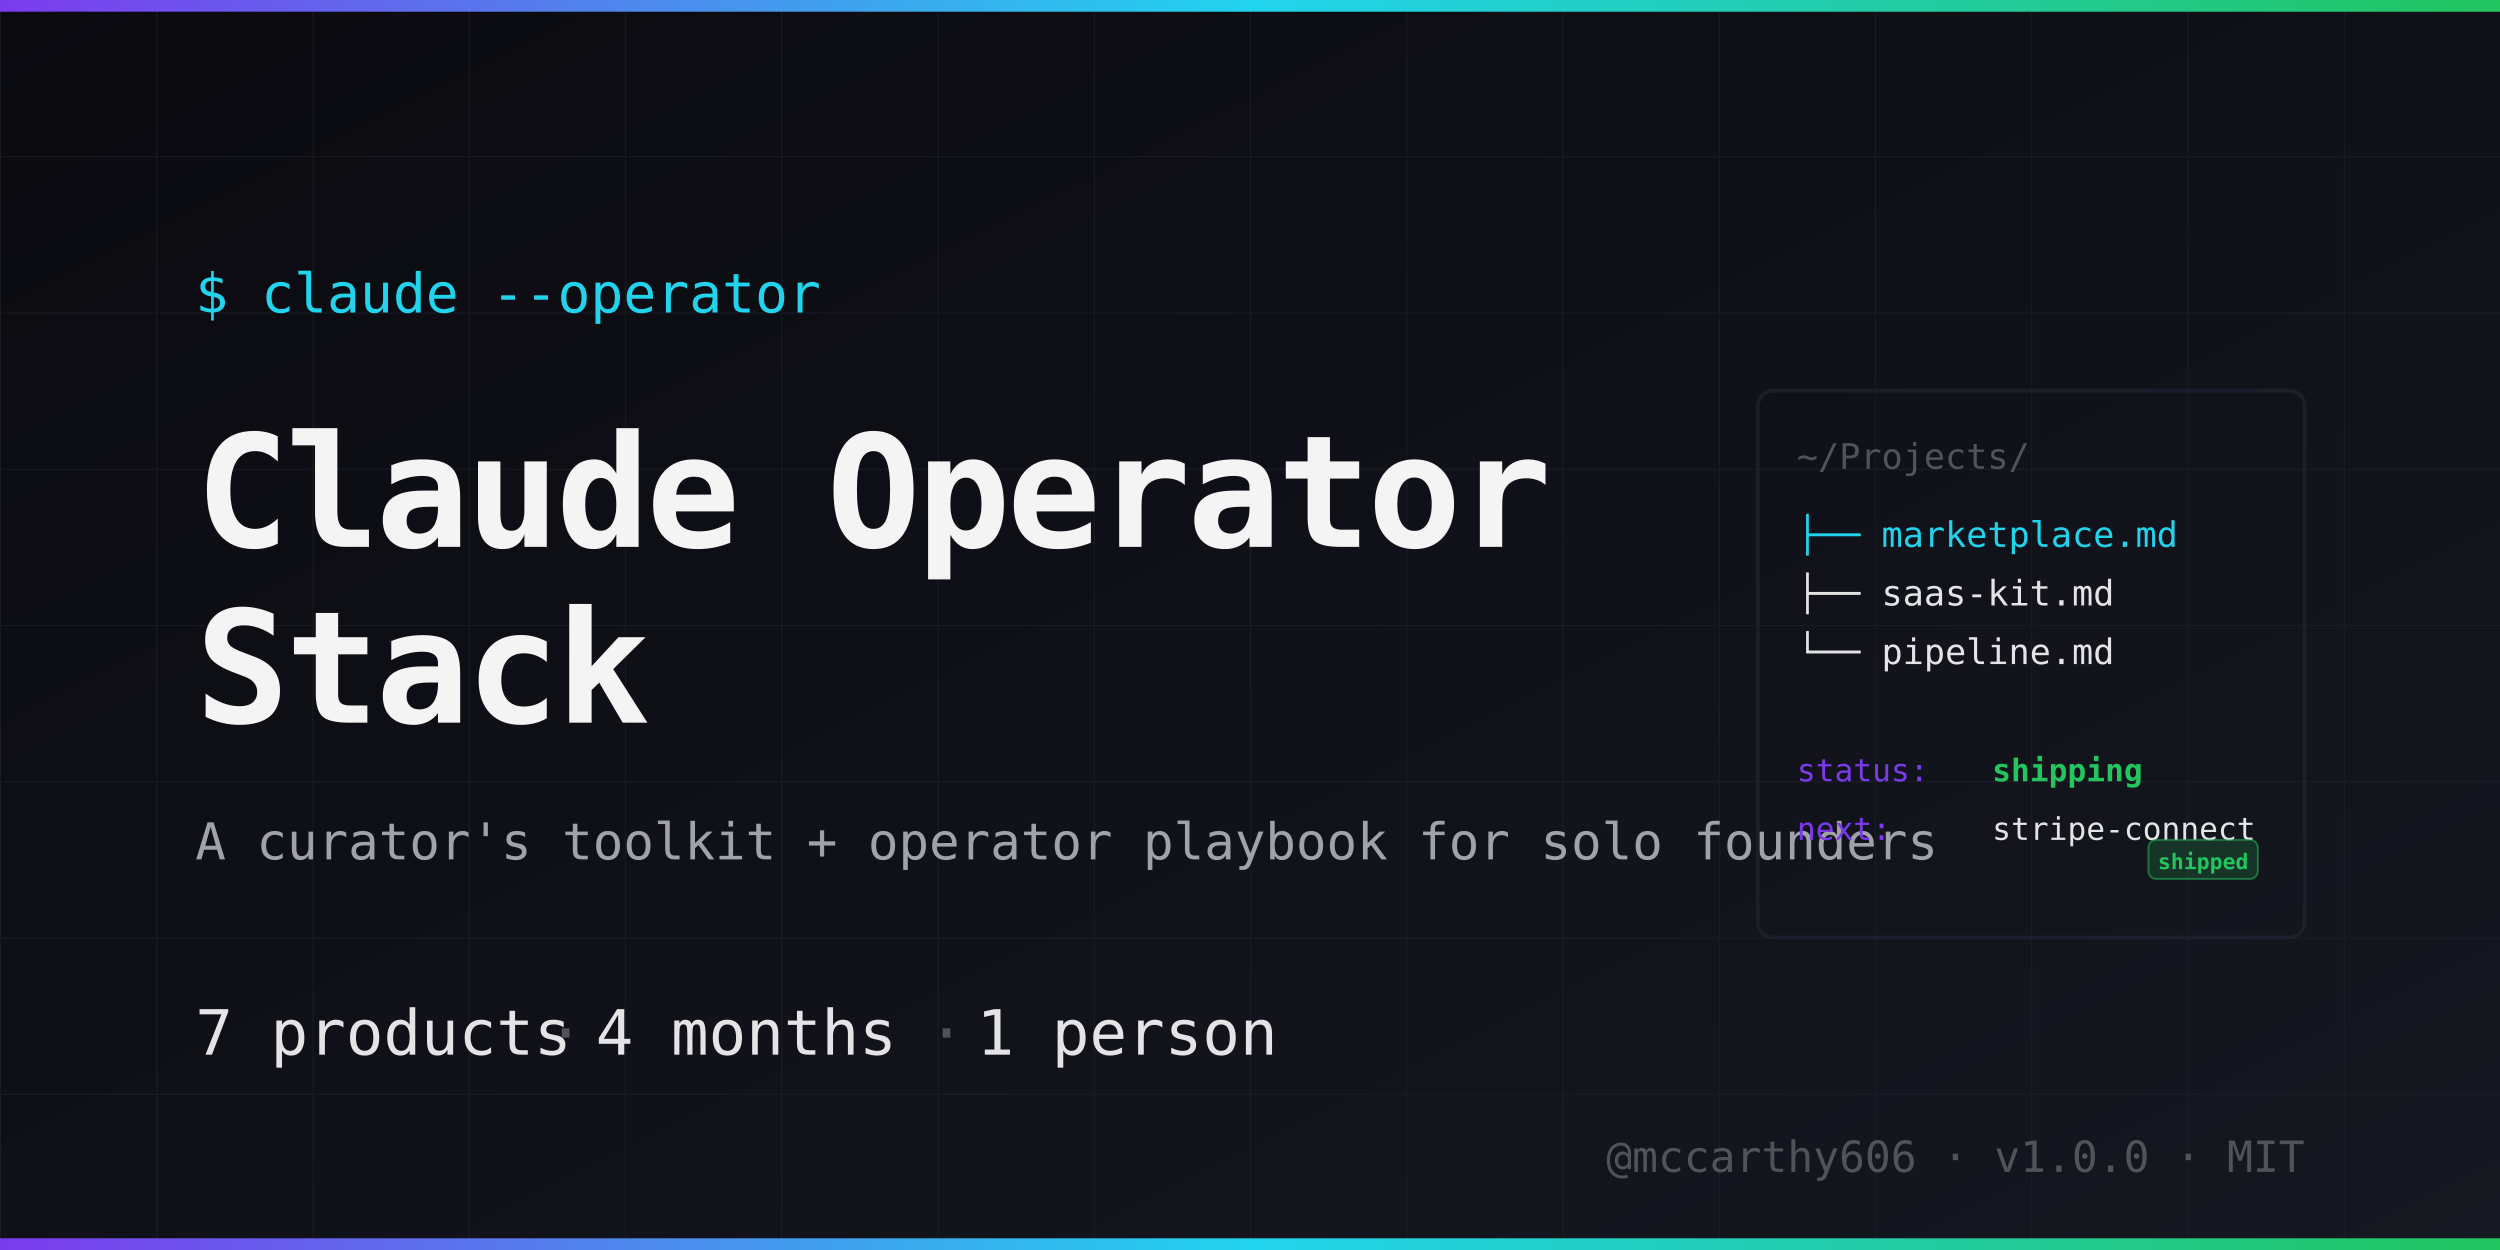
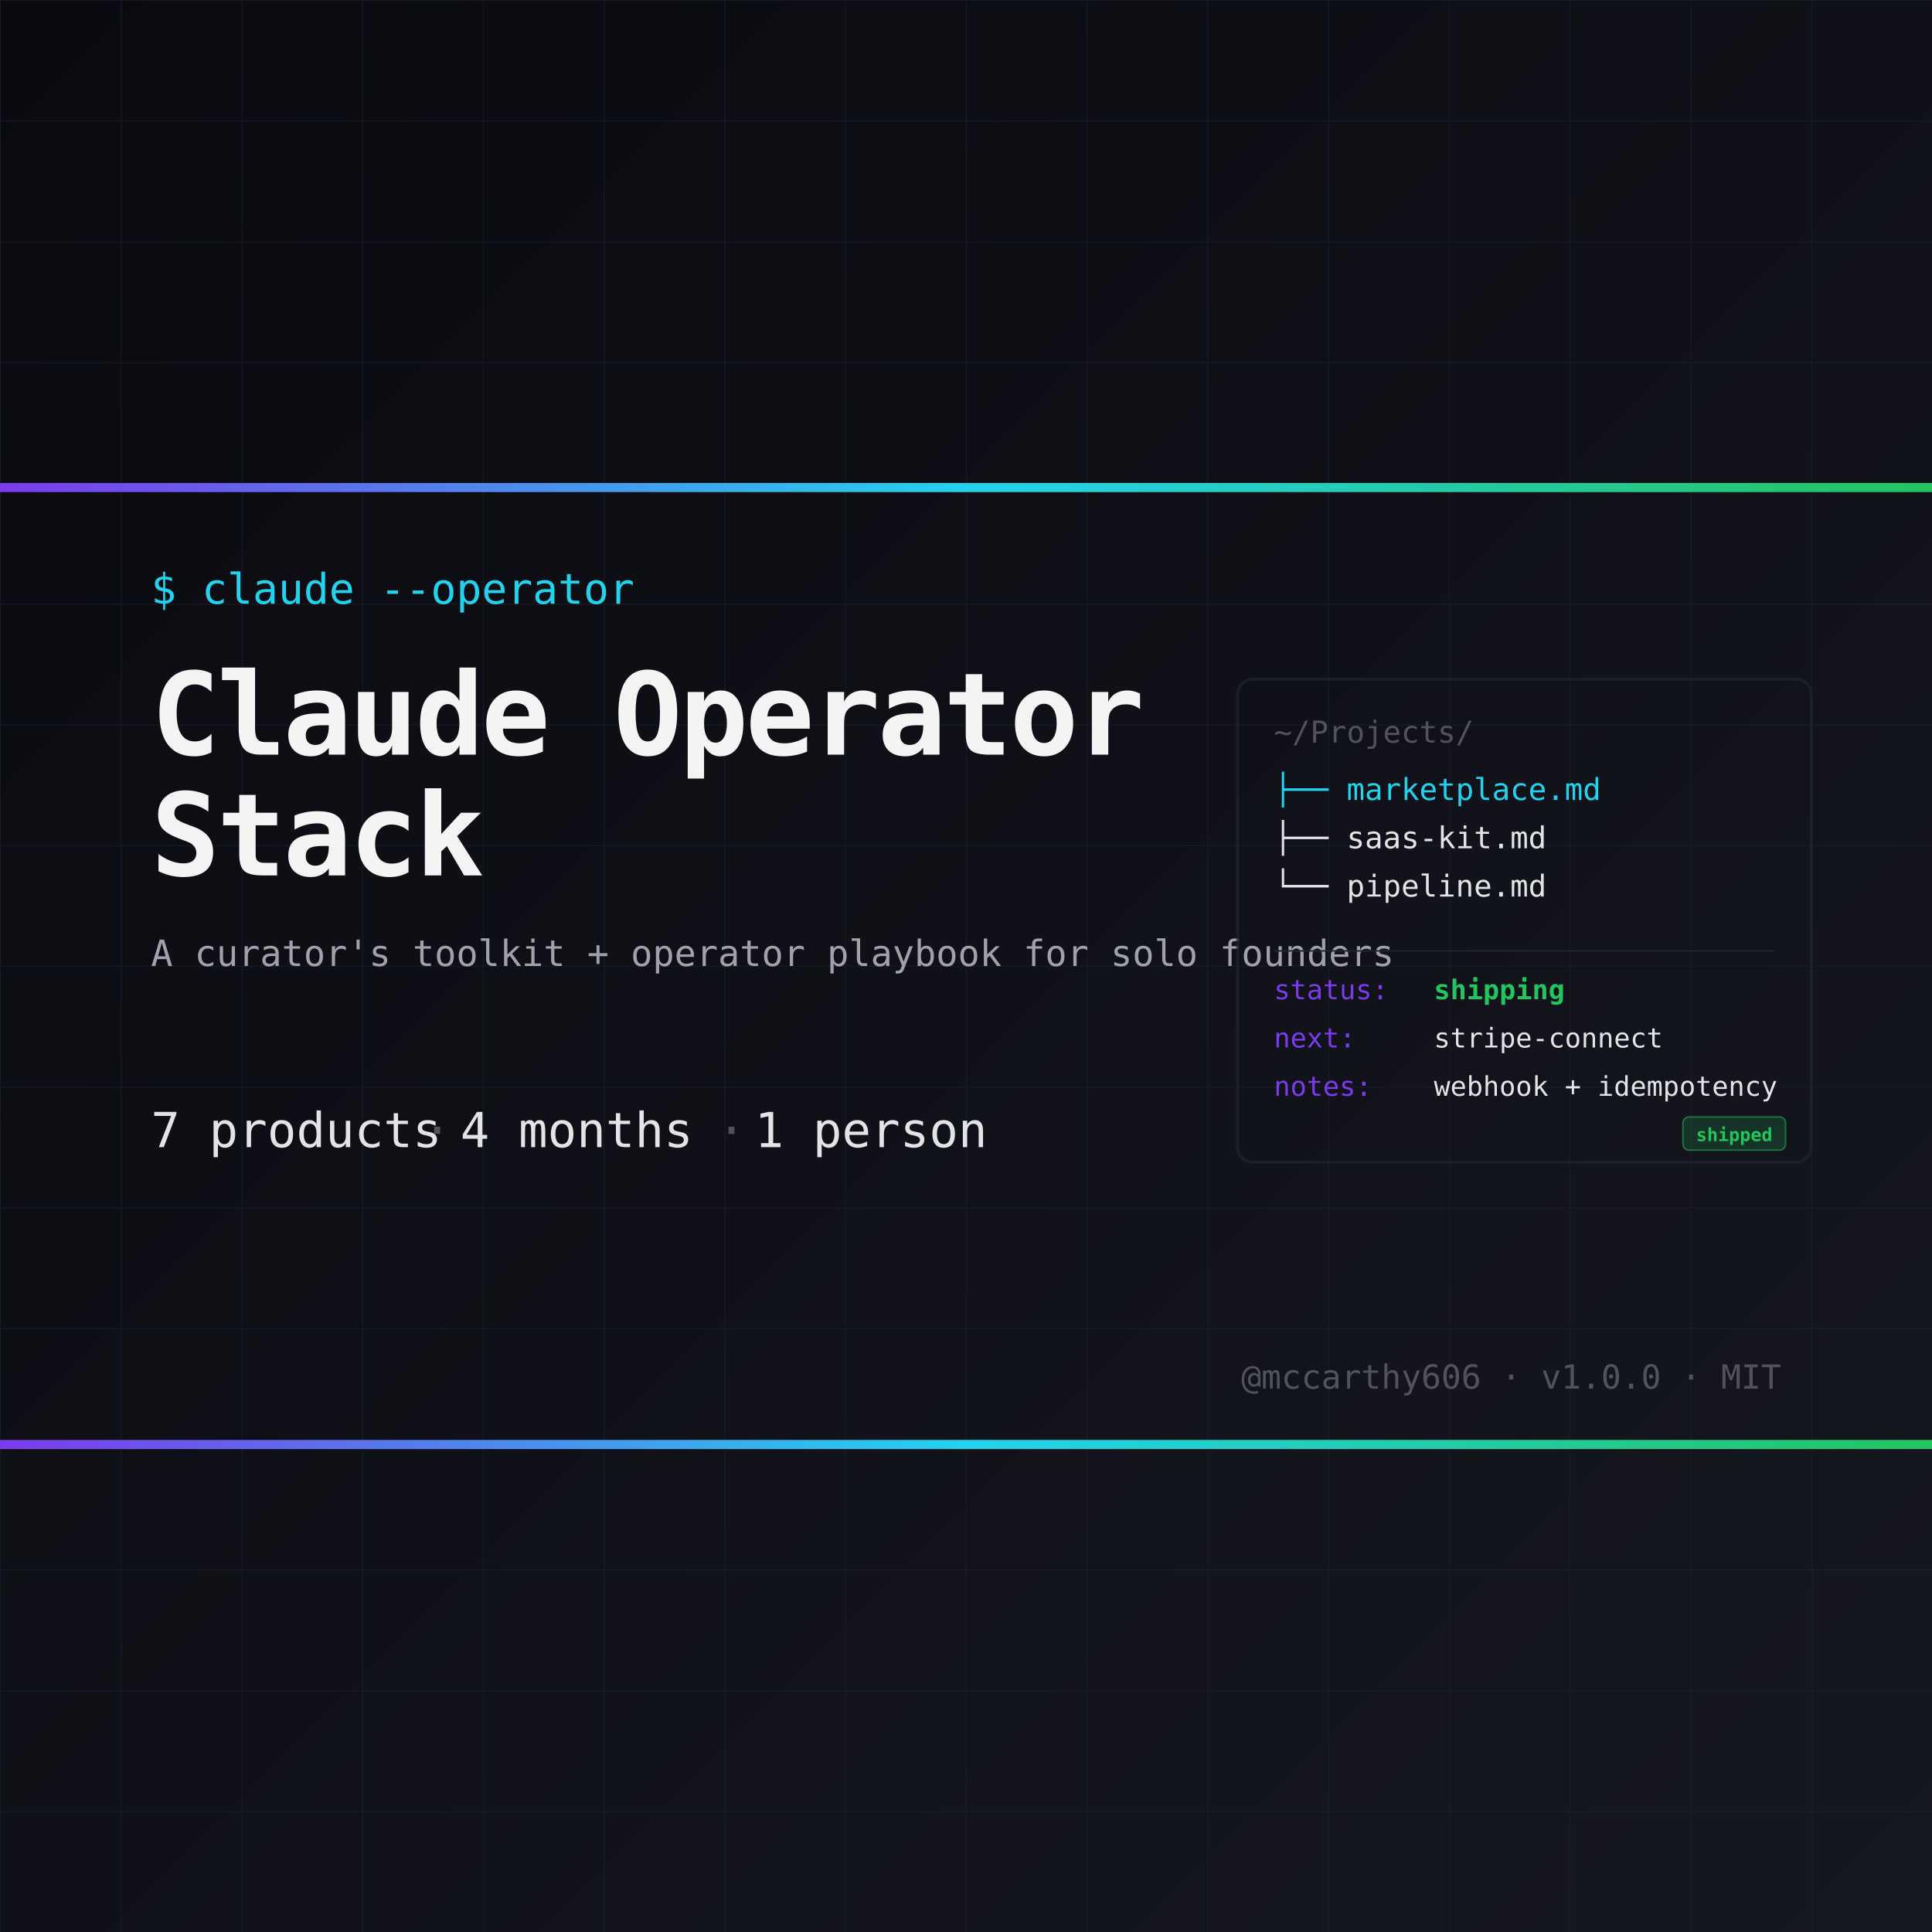
- <svg xmlns="http://www.w3.org/2000/svg" viewBox="0 0 1280 640" width="1280" height="640">
+ <svg xmlns="http://www.w3.org/2000/svg" viewBox="0 0 1280 1280" width="1280" height="1280">
  <defs>
    <linearGradient id="bg" x1="0" y1="0" x2="1" y2="1">
      <stop offset="0" stop-color="#0a0a0f" />
      <stop offset="1" stop-color="#161821" />
    </linearGradient>
    <linearGradient id="accent" x1="0" y1="0" x2="1" y2="0">
      <stop offset="0" stop-color="#7c3aed" />
      <stop offset="0.5" stop-color="#22d3ee" />
      <stop offset="1" stop-color="#22c55e" />
    </linearGradient>
    <pattern id="grid" width="80" height="80" patternUnits="userSpaceOnUse">
      <path d="M 80 0 L 0 0 0 80" fill="none" stroke="#1f2330" stroke-width="1" />
    </pattern>
  </defs>
-   <rect width="1280" height="640" fill="url(#bg)" />
-   <rect width="1280" height="640" fill="url(#grid)" opacity="0.6" />
-   <rect x="0" y="0" width="1280" height="6" fill="url(#accent)" />
-   <rect x="0" y="634" width="1280" height="6" fill="url(#accent)" />
-   <text x="100" y="160" font-family="ui-monospace, SFMono-Regular, Menlo, monospace" font-size="28" fill="#22d3ee" font-weight="500">$ claude --operator</text>
-   <text x="100" y="280" font-family="ui-monospace, SFMono-Regular, Menlo, monospace" font-size="80" fill="#f4f4f5" font-weight="700" letter-spacing="-2">Claude Operator</text>
-   <text x="100" y="370" font-family="ui-monospace, SFMono-Regular, Menlo, monospace" font-size="80" fill="#f4f4f5" font-weight="700" letter-spacing="-2">Stack</text>
-   <text x="100" y="440" font-family="ui-monospace, SFMono-Regular, Menlo, monospace" font-size="26" fill="#a1a1aa">A curator's toolkit + operator playbook for solo founders</text>
-   <g font-family="ui-monospace, SFMono-Regular, Menlo, monospace" font-size="32" fill="#e4e4e7" font-weight="500">
-     <text x="100" y="540">7 products</text>
-     <text x="280" y="540" fill="#52525b">·</text>
-     <text x="305" y="540">4 months</text>
-     <text x="475" y="540" fill="#52525b">·</text>
-     <text x="500" y="540">1 person</text>
-   </g>
-   <text x="1180" y="600" text-anchor="end" font-family="ui-monospace, SFMono-Regular, Menlo, monospace" font-size="22" fill="#52525b">@mccarthy606 · v1.0.0 · MIT</text>
-   <g transform="translate(900, 200)">
-     <rect x="0" y="0" width="280" height="280" rx="8" ry="8" fill="none" stroke="#1f2330" stroke-width="2" opacity="0.7" />
-     <text x="20" y="40" font-family="ui-monospace, SFMono-Regular, Menlo, monospace" font-size="18" fill="#52525b">~/Projects/</text>
-     <text x="20" y="80" font-family="ui-monospace, SFMono-Regular, Menlo, monospace" font-size="18" fill="#22d3ee">├── marketplace.md</text>
-     <text x="20" y="110" font-family="ui-monospace, SFMono-Regular, Menlo, monospace" font-size="18" fill="#e4e4e7">├── saas-kit.md</text>
-     <text x="20" y="140" font-family="ui-monospace, SFMono-Regular, Menlo, monospace" font-size="18" fill="#e4e4e7">└── pipeline.md</text>
-     <text x="20" y="200" font-family="ui-monospace, SFMono-Regular, Menlo, monospace" font-size="16" fill="#7c3aed">status:</text>
-     <text x="120" y="200" font-family="ui-monospace, SFMono-Regular, Menlo, monospace" font-size="16" fill="#22c55e" font-weight="700">shipping</text>
-     <text x="20" y="230" font-family="ui-monospace, SFMono-Regular, Menlo, monospace" font-size="16" fill="#7c3aed">next:</text>
-     <text x="120" y="230" font-family="ui-monospace, SFMono-Regular, Menlo, monospace" font-size="16" fill="#e4e4e7">stripe-connect</text>
-     <g transform="translate(220, 245)">
-       <rect x="-20" y="-15" width="56" height="20" rx="4" ry="4" fill="#22c55e" fill-opacity="0.18" stroke="#22c55e" stroke-opacity="0.5" />
-       <text x="8" y="0" text-anchor="middle" font-family="ui-monospace, SFMono-Regular, Menlo, monospace" font-size="11" fill="#22c55e" font-weight="700">shipped</text>
+   <rect width="1280" height="1280" fill="url(#bg)" />
+   <rect width="1280" height="1280" fill="url(#grid)" opacity="0.6" />
+   <g transform="translate(0, 320)">
+     <rect x="0" y="0" width="1280" height="6" fill="url(#accent)" />
+     <rect x="0" y="634" width="1280" height="6" fill="url(#accent)" />
+     <text x="100" y="80" font-family="ui-monospace, SFMono-Regular, Menlo, monospace" font-size="28" fill="#22d3ee" font-weight="500">$ claude --operator</text>
+     <text x="100" y="180" font-family="ui-monospace, SFMono-Regular, Menlo, monospace" font-size="76" fill="#f4f4f5" font-weight="700" letter-spacing="-2">Claude Operator</text>
+     <text x="100" y="260" font-family="ui-monospace, SFMono-Regular, Menlo, monospace" font-size="76" fill="#f4f4f5" font-weight="700" letter-spacing="-2">Stack</text>
+     <text x="100" y="320" font-family="ui-monospace, SFMono-Regular, Menlo, monospace" font-size="24" fill="#a1a1aa">A curator's toolkit + operator playbook for solo founders</text>
+     <g font-family="ui-monospace, SFMono-Regular, Menlo, monospace" font-size="32" fill="#e4e4e7" font-weight="500">
+       <text x="100" y="440">7 products</text>
+       <text x="280" y="440" fill="#52525b">·</text>
+       <text x="305" y="440">4 months</text>
+       <text x="475" y="440" fill="#52525b">·</text>
+       <text x="500" y="440">1 person</text>
    </g>
+     <g transform="translate(820, 130)">
+       <rect x="0" y="0" width="380" height="320" rx="10" ry="10" fill="none" stroke="#1f2330" stroke-width="2" opacity="0.7" />
+       <text x="24" y="42" font-family="ui-monospace, SFMono-Regular, Menlo, monospace" font-size="20" fill="#52525b">~/Projects/</text>
+       <text x="24" y="80" font-family="ui-monospace, SFMono-Regular, Menlo, monospace" font-size="20" fill="#22d3ee">├── marketplace.md</text>
+       <text x="24" y="112" font-family="ui-monospace, SFMono-Regular, Menlo, monospace" font-size="20" fill="#e4e4e7">├── saas-kit.md</text>
+       <text x="24" y="144" font-family="ui-monospace, SFMono-Regular, Menlo, monospace" font-size="20" fill="#e4e4e7">└── pipeline.md</text>
+       <line x1="24" y1="180" x2="356" y2="180" stroke="#1f2330" stroke-width="1" />
+       <text x="24" y="212" font-family="ui-monospace, SFMono-Regular, Menlo, monospace" font-size="18" fill="#7c3aed">status:</text>
+       <text x="130" y="212" font-family="ui-monospace, SFMono-Regular, Menlo, monospace" font-size="18" fill="#22c55e" font-weight="700">shipping</text>
+       <text x="24" y="244" font-family="ui-monospace, SFMono-Regular, Menlo, monospace" font-size="18" fill="#7c3aed">next:</text>
+       <text x="130" y="244" font-family="ui-monospace, SFMono-Regular, Menlo, monospace" font-size="18" fill="#e4e4e7">stripe-connect</text>
+       <text x="24" y="276" font-family="ui-monospace, SFMono-Regular, Menlo, monospace" font-size="18" fill="#7c3aed">notes:</text>
+       <text x="130" y="276" font-family="ui-monospace, SFMono-Regular, Menlo, monospace" font-size="18" fill="#e4e4e7">webhook + idempotency</text>
+       <g transform="translate(295, 290)">
+         <rect x="0" y="0" width="68" height="22" rx="4" ry="4" fill="#22c55e" fill-opacity="0.18" stroke="#22c55e" stroke-opacity="0.5" />
+         <text x="34" y="16" text-anchor="middle" font-family="ui-monospace, SFMono-Regular, Menlo, monospace" font-size="12" fill="#22c55e" font-weight="700">shipped</text>
+       </g>
+     </g>
+     <text x="1180" y="600" text-anchor="end" font-family="ui-monospace, SFMono-Regular, Menlo, monospace" font-size="22" fill="#52525b">@mccarthy606 · v1.0.0 · MIT</text>
  </g>
</svg>
